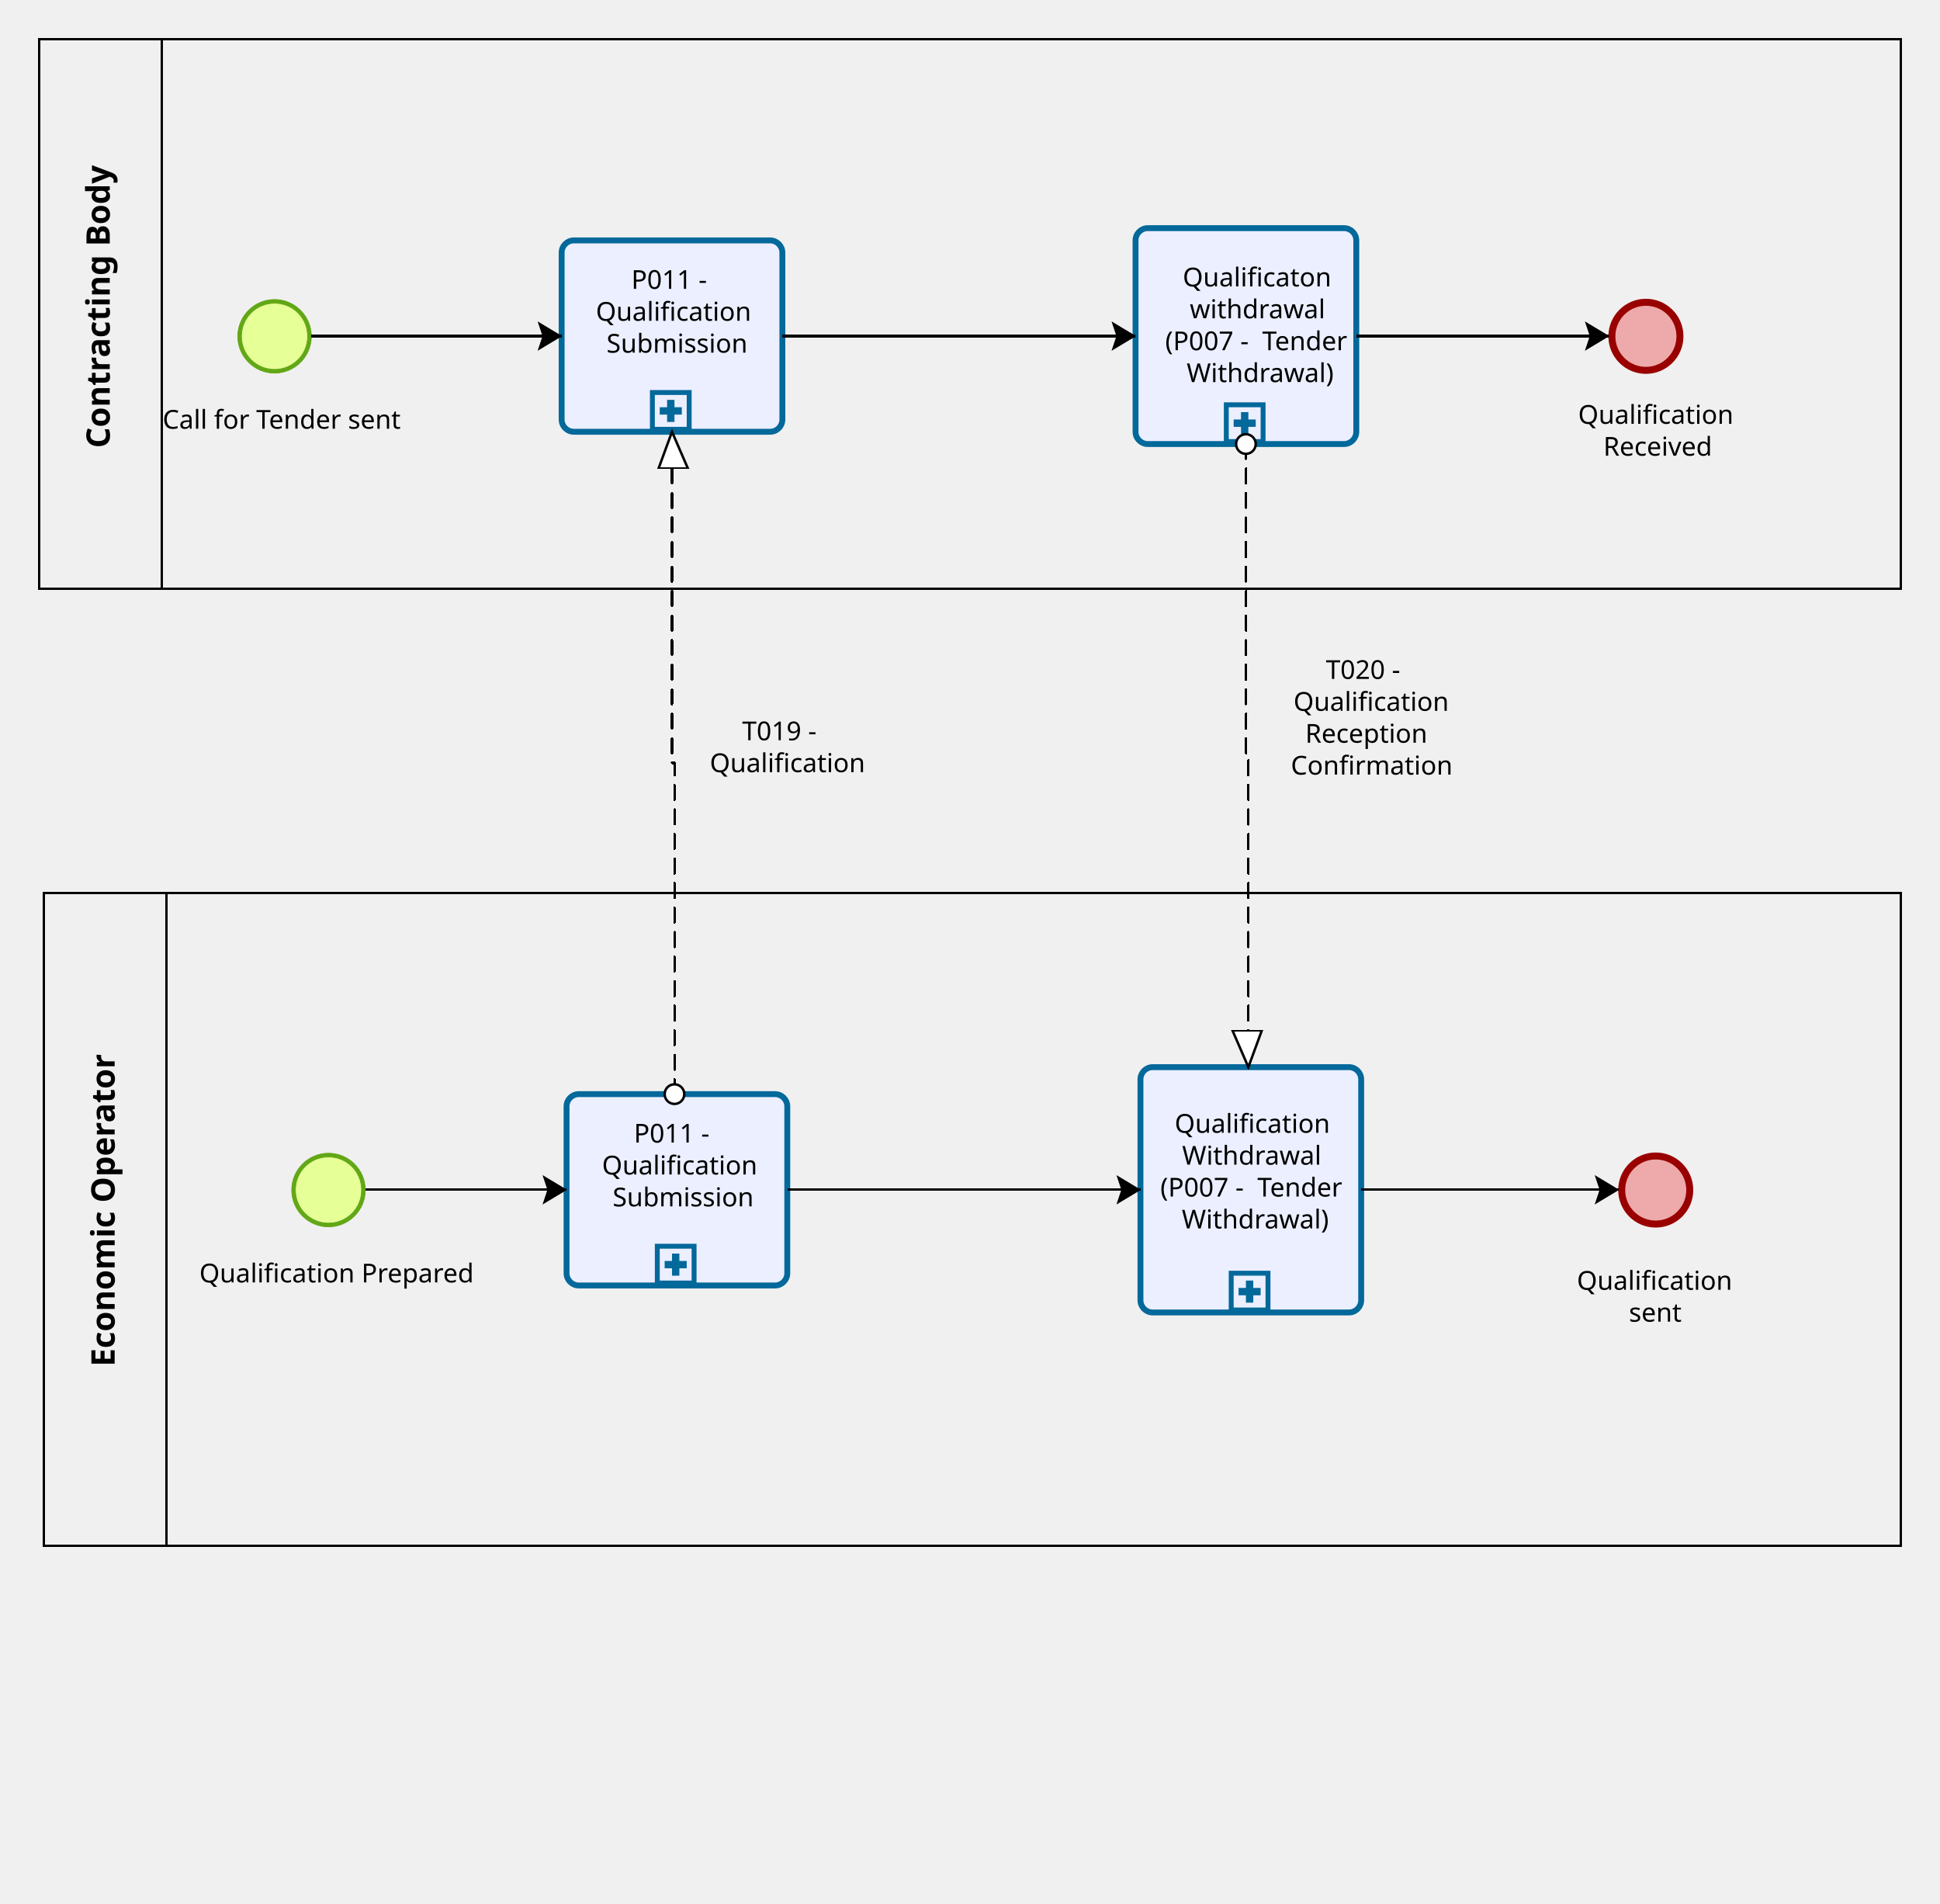
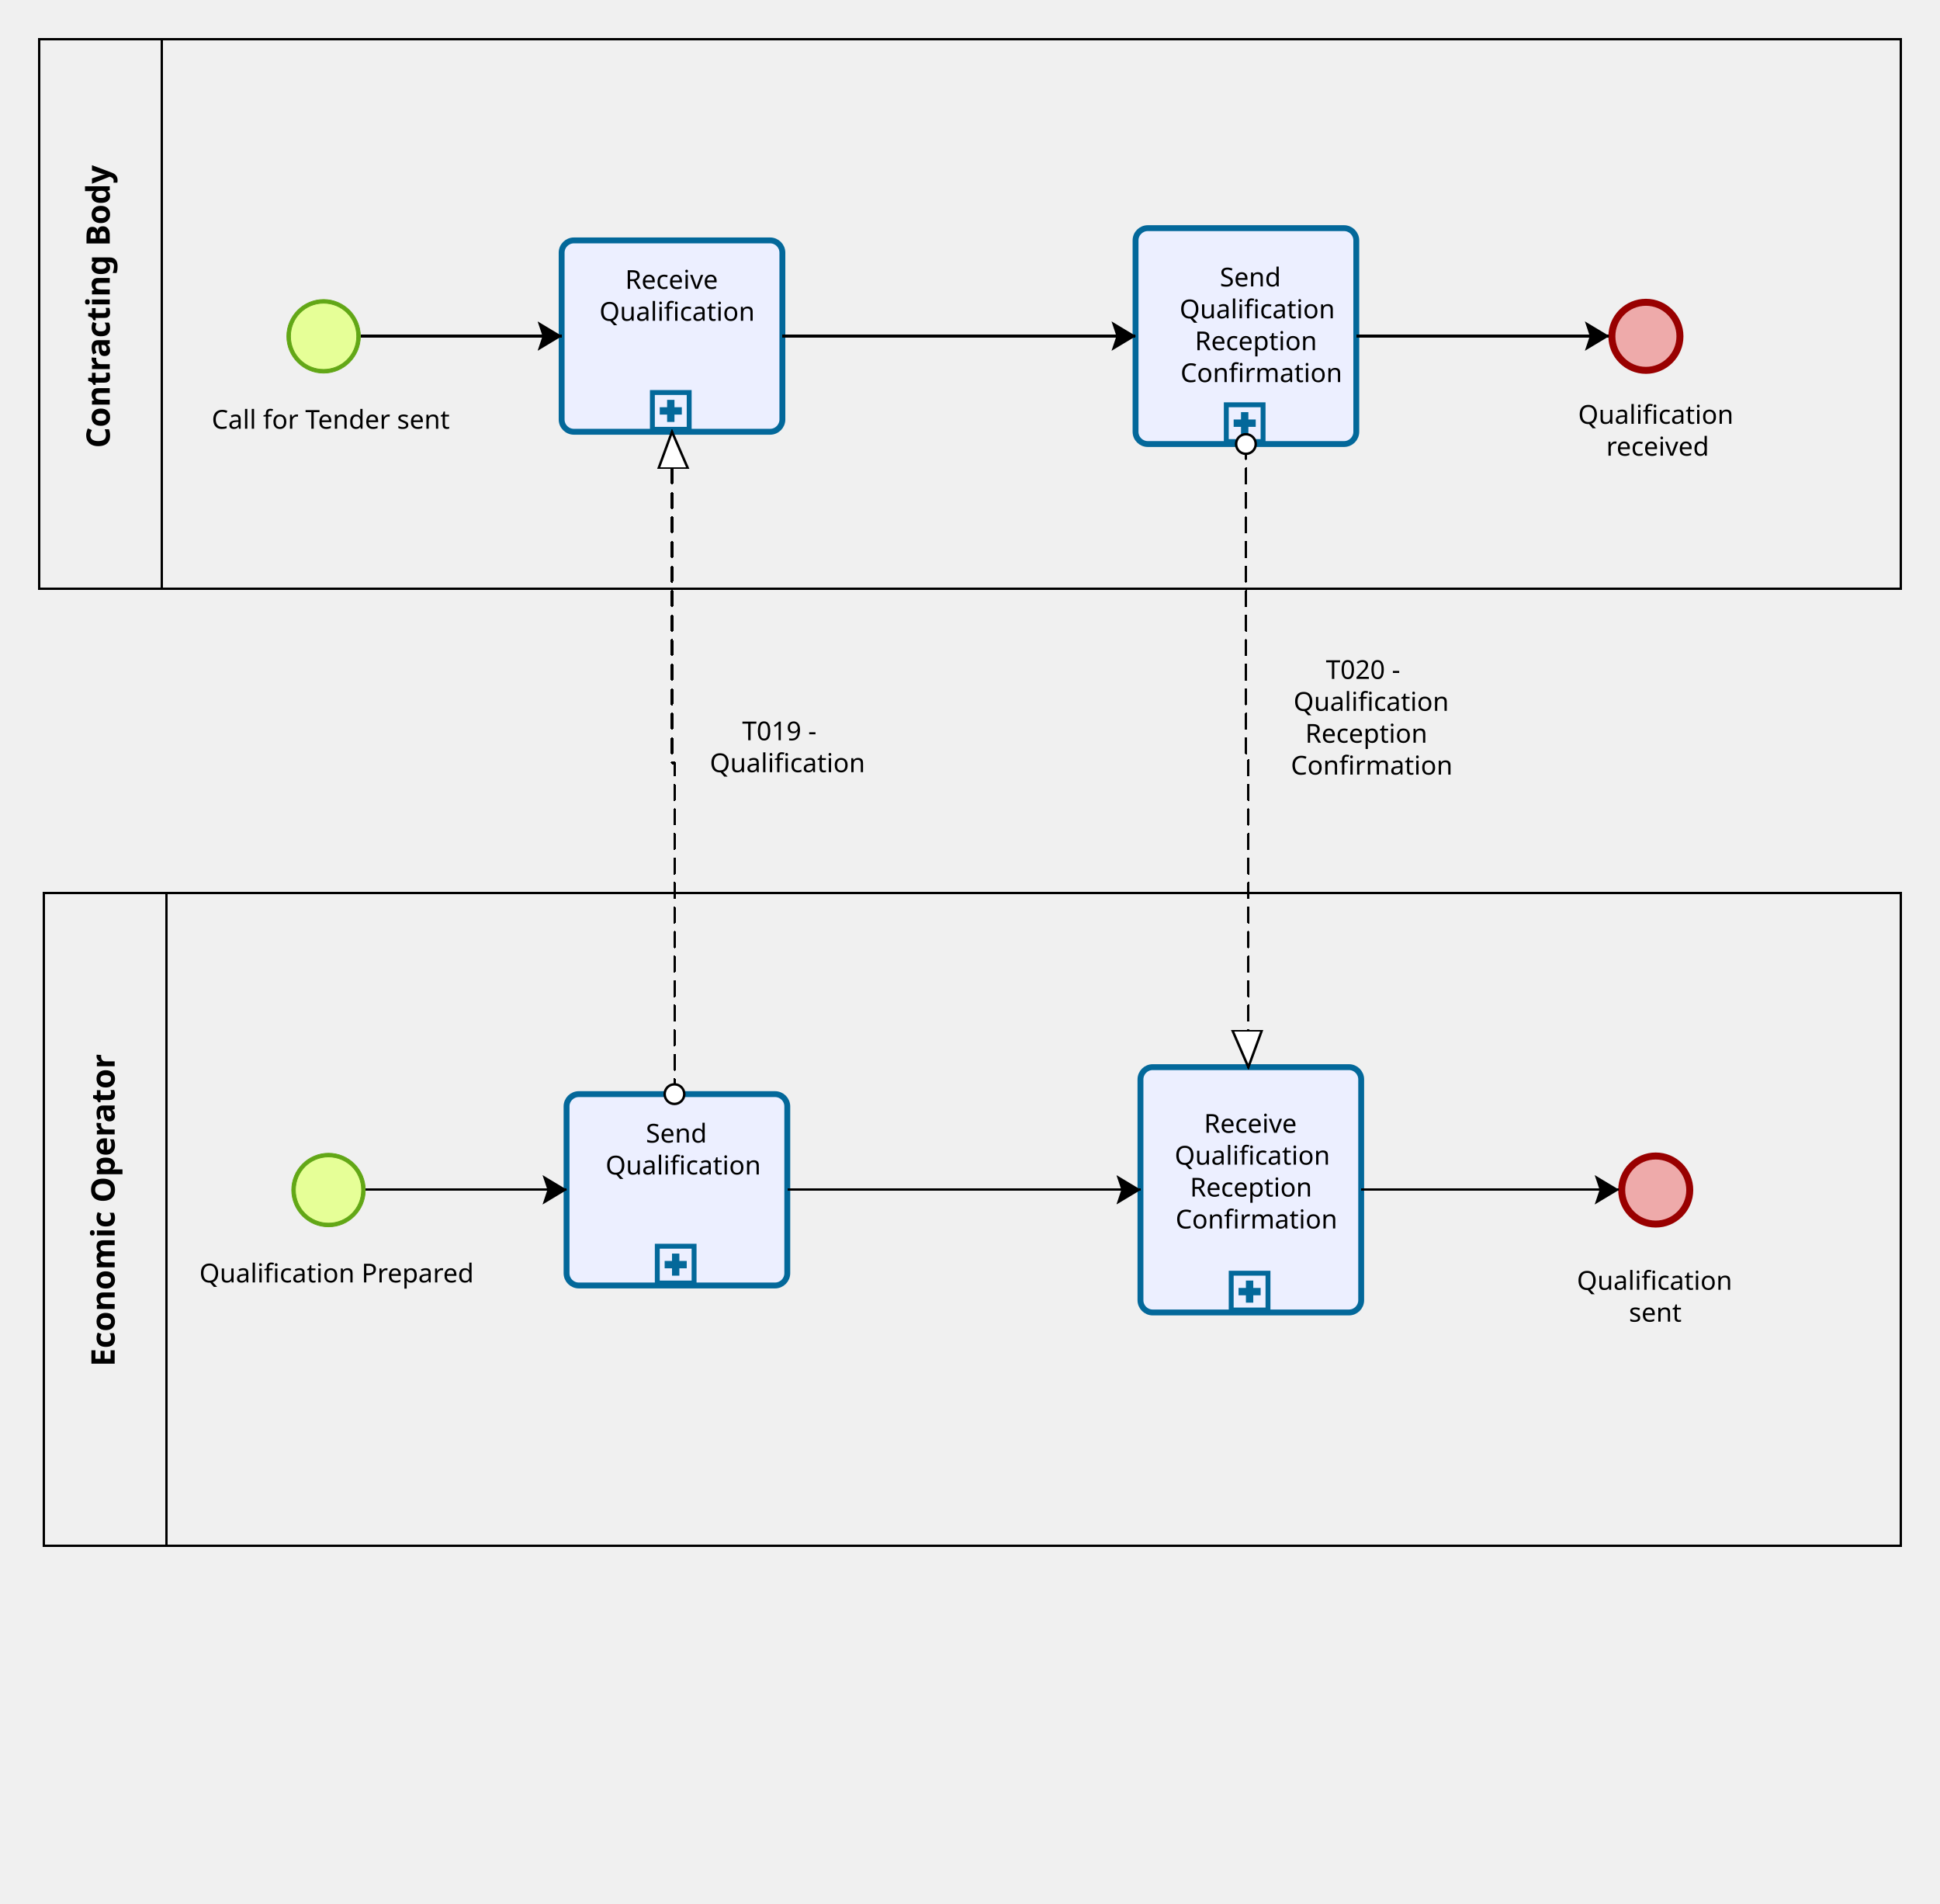
<svg xmlns="http://www.w3.org/2000/svg" width="791" height="776px" viewBox="29, -1, 791, 776" version="1.1">
  <defs>
    <marker refX="5" refY="5" orient="auto" markerWidth="10" markerHeight="10" id="startMessageFlowda4293ac-1b2f-4cfa-b714-43f7ba5c28e3">
      <circle cx="5" cy="5" r="4" stroke-width="1px" style="fill:white;stroke:black;" />
    </marker>
    <marker refX="15" refY="6.5" orient="auto" markerWidth="16" markerHeight="14" id="endMessageFlowda4293ac-1b2f-4cfa-b714-43f7ba5c28e3">
      <path d="M0 1 L0 13 L15 6.5 z" stroke-width="1px" style="fill:white;stroke:black;" />
    </marker>
  </defs>
  <g class="djs-group">
    <g transform="matrix(1, 0, 0, 1, 47, 363)" id="gfx-eead1193-fecd-4ff6-ac00-200f2e2a0f97" display="block" class="djs-element djs-shape" data-element-id="eead1193-fecd-4ff6-ac00-200f2e2a0f97">
      <g class="djs-visual">
        <g>
          <rect x="0" y="0" width="757" height="266" opacity="0" fill-opacity="0" style="fill:transparent;" />
          <path d="M757 0 L0 0 L0 266 L757 266 z M50 0 L50 266" stroke-width="1px" shape-rendering="crispEdges" fill-opacity="0" class="" style="fill:transparent;stroke:black;" />
        </g>
      </g>
      <svg width="50" height="266" class="djs-svg-text">
        <text transform="matrix(-1.83697E-16, -1, 1, -1.83697E-16, 0, 266)" font-family="'Segoe UI'" font-size="13.281px" font-style="normal" font-weight="bold" lineHeight="1.2" textDirection="270" textAlign="center" class="djs-label" style="fill:black;">
          <tspan x="72.935" y="28.75">Economic Operator</tspan>
        </text>
      </svg>
    </g>
  </g>
  <g class="djs-group">
    <g transform="matrix(1, 0, 0, 1, 45, 15)" id="gfx-ffb2d358-6819-4943-be00-db9b5a2b4782" display="block" class="djs-element djs-shape" data-element-id="ffb2d358-6819-4943-be00-db9b5a2b4782">
      <g class="djs-visual">
        <g>
          <rect x="0" y="0" width="759" height="224" opacity="0" fill-opacity="0" style="fill:transparent;" />
          <path d="M759 0 L0 0 L0 224 L759 224 z M50 0 L50 224" stroke-width="1px" shape-rendering="crispEdges" fill-opacity="0" class="" style="fill:transparent;stroke:black;" />
        </g>
      </g>
      <svg width="50" height="224" class="djs-svg-text">
        <text transform="matrix(-1.83697E-16, -1, 1, -1.83697E-16, 0, 224)" font-family="'Segoe UI'" font-size="13.281px" font-style="normal" font-weight="bold" lineHeight="1.2" textDirection="270" textAlign="center" class="djs-label" style="fill:black;">
          <tspan x="57.363" y="28.75">Contracting Body</tspan>
        </text>
      </svg>
    </g>
  </g>
  <g class="djs-group">
    <g transform="matrix(1, 0, 0, 1, 260, 445)" id="gfx-c0ed8cee-6e70-4578-8be4-1c69662decac" display="block" class="djs-element djs-shape" data-element-id="c0ed8cee-6e70-4578-8be4-1c69662decac">
      <g class="djs-visual">
        <g>
          <rect x="0" y="0" width="90" height="78" rx="5" stroke-width="2.4px" class="" style="fill:#ECEFFF;stroke:#03689A;" />
          <g>
            <g transform="translate(37, 62)">
              <rect x="0" y="0" width="15" height="15" stroke-width="2px" style="fill:#ECEFFF;stroke:#03689A;" />
              <path d="M7.5 3 L7.5 12 M3 7.5 L12 7.5" stroke-width="3px" style="fill:#ECEFFF;stroke:#03689A;" />
            </g>
          </g>
        </g>
      </g>
    </g>
  </g>
  <g class="djs-group">
-     <g transform="matrix(1, 0, 0, 1, 262, 450)" id="gfx-31f7041f-aa76-45ba-ba13-f59cc6dcabcb" display="block" class="djs-element djs-shape" data-element-id="31f7041f-aa76-45ba-ba13-f59cc6dcabcb">
+     <g transform="matrix(1, 0, 0, 1, 262, 450)" id="gfx-83100535-e834-4d61-bd17-a7987814de2f" display="block" class="djs-element djs-shape" data-element-id="83100535-e834-4d61-bd17-a7987814de2f">
      <g class="djs-visual">
        <rect x="0" y="0" width="87" height="59" fill-opacity="0" stroke-opacity="0" style="fill:#FFFFFF;stroke:transparent;" />
        <svg width="87" height="54" class="djs-svg-text">
          <text font-family="'Segoe UI'" font-size="10.625px" font-style="normal" font-weight="normal" lineHeight="1.2" textDirection="0" textAlign="center" class="djs-label" style="fill:black;">
-             <tspan x="25.452" y="14.75">P011 -  </tspan>
-             <tspan x="12.459" y="27.75">Qualification </tspan>
-             <tspan x="16.784" y="40.75">Submission</tspan>
+             <tspan x="30.316" y="14.75">Send </tspan>
+             <tspan x="13.914" y="27.75">Qualification</tspan>
          </text>
        </svg>
      </g>
    </g>
  </g>
  <g class="djs-group">
    <g transform="matrix(1, 0, 0, 1, 494, 434)" id="gfx-c68ac644-a63e-41f5-92b7-75d676883d5c" display="block" class="djs-element djs-shape" data-element-id="c68ac644-a63e-41f5-92b7-75d676883d5c">
      <g class="djs-visual">
        <g>
          <rect x="0" y="0" width="90" height="100" rx="5" stroke-width="2.4px" class="" style="fill:#ECEFFF;stroke:#03689A;" />
          <g>
            <g transform="translate(37, 84)">
              <rect x="0" y="0" width="15" height="15" stroke-width="2px" style="fill:#ECEFFF;stroke:#03689A;" />
              <path d="M7.5 3 L7.5 12 M3 7.5 L12 7.5" stroke-width="3px" style="fill:#ECEFFF;stroke:#03689A;" />
            </g>
          </g>
        </g>
      </g>
    </g>
  </g>
  <g class="djs-group">
-     <g transform="matrix(1, 0, 0, 1, 493, 446)" id="gfx-eb886d13-eeb9-4a2a-b135-5da3be661973" display="block" class="djs-element djs-shape" data-element-id="eb886d13-eeb9-4a2a-b135-5da3be661973">
+     <g transform="matrix(1, 0, 0, 1, 493, 446)" id="gfx-1742754f-0054-47a2-9db2-3d0c8ba6c955" display="block" class="djs-element djs-shape" data-element-id="1742754f-0054-47a2-9db2-3d0c8ba6c955">
      <g class="djs-visual">
        <rect x="0" y="0" width="92" height="73" fill-opacity="0" stroke-opacity="0" style="fill:#FFFFFF;stroke:transparent;" />
        <svg width="92" height="68" class="djs-svg-text">
          <text font-family="'Segoe UI'" font-size="10.625px" font-style="normal" font-weight="normal" lineHeight="1.2" textDirection="0" textAlign="center" class="djs-label" style="fill:black;">
-             <tspan x="14.959" y="14.75">Qualification </tspan>
-             <tspan x="17.995" y="27.75">Withdrawal </tspan>
-             <tspan x="9.1" y="40.75">(P007 -  Tender </tspan>
-             <tspan x="17.848" y="53.75">Withdrawal)</tspan>
+             <tspan x="26.912" y="14.75">Receive </tspan>
+             <tspan x="14.959" y="27.75">Qualification </tspan>
+             <tspan x="21.195" y="40.75">Reception </tspan>
+             <tspan x="15.325" y="53.75">Confirmation</tspan>
          </text>
        </svg>
      </g>
    </g>
  </g>
  <g class="djs-group">
    <g transform="matrix(1, 0, 0, 1, 258, 97)" id="gfx-8c90c7a0-b0ec-4033-a41d-f46837285069" display="block" class="djs-element djs-shape" data-element-id="8c90c7a0-b0ec-4033-a41d-f46837285069">
      <g class="djs-visual">
        <g>
          <rect x="0" y="0" width="90" height="78" rx="5" stroke-width="2.4px" class="" style="fill:#ECEFFF;stroke:#03689A;" />
          <g>
            <g transform="translate(37, 62)">
              <rect x="0" y="0" width="15" height="15" stroke-width="2px" style="fill:#ECEFFF;stroke:#03689A;" />
              <path d="M7.5 3 L7.5 12 M3 7.5 L12 7.5" stroke-width="3px" style="fill:#ECEFFF;stroke:#03689A;" />
            </g>
          </g>
        </g>
      </g>
    </g>
  </g>
  <g class="djs-group">
-     <g transform="matrix(1, 0, 0, 1, 260, 102)" id="gfx-e78abb61-02ea-4f08-bd96-d61f323ef54f" display="block" class="djs-element djs-shape" data-element-id="e78abb61-02ea-4f08-bd96-d61f323ef54f">
+     <g transform="matrix(1, 0, 0, 1, 260, 102)" id="gfx-f96d2d92-9c29-4ae0-9d9d-79e05a9ec6ae" display="block" class="djs-element djs-shape" data-element-id="f96d2d92-9c29-4ae0-9d9d-79e05a9ec6ae">
      <g class="djs-visual">
        <rect x="0" y="0" width="86" height="58" fill-opacity="0" stroke-opacity="0" style="fill:#FFFFFF;stroke:transparent;" />
        <svg width="86" height="53" class="djs-svg-text">
          <text font-family="'Segoe UI'" font-size="10.625px" font-style="normal" font-weight="normal" lineHeight="1.2" textDirection="0" textAlign="center" class="djs-label" style="fill:black;">
-             <tspan x="26.406" y="14.75">P011 - </tspan>
-             <tspan x="11.959" y="27.75">Qualification </tspan>
-             <tspan x="16.284" y="40.75">Submission</tspan>
+             <tspan x="23.912" y="14.75">Receive </tspan>
+             <tspan x="13.414" y="27.75">Qualification</tspan>
          </text>
        </svg>
      </g>
    </g>
  </g>
  <g class="djs-group">
    <g transform="matrix(1, 0, 0, 1, 492, 92)" id="gfx-ca841391-2591-4799-8b28-d960d13c8da1" display="block" class="djs-element djs-shape" data-element-id="ca841391-2591-4799-8b28-d960d13c8da1">
      <g class="djs-visual">
        <g>
          <rect x="0" y="0" width="90" height="88" rx="5" stroke-width="2.4px" class="" style="fill:#ECEFFF;stroke:#03689A;" />
          <g>
            <g transform="translate(37, 72)">
              <rect x="0" y="0" width="15" height="15" stroke-width="2px" style="fill:#ECEFFF;stroke:#03689A;" />
              <path d="M7.5 3 L7.5 12 M3 7.5 L12 7.5" stroke-width="3px" style="fill:#ECEFFF;stroke:#03689A;" />
            </g>
          </g>
        </g>
      </g>
    </g>
  </g>
  <g class="djs-group">
-     <g transform="matrix(1, 0, 0, 1, 496, 101)" id="gfx-1b007810-9da0-4375-91d5-b8a3793dbaee" display="block" class="djs-element djs-shape" data-element-id="1b007810-9da0-4375-91d5-b8a3793dbaee">
+     <g transform="matrix(1, 0, 0, 1, 496, 101)" id="gfx-f789943e-5aff-4a75-9efb-3427ae9b747e" display="block" class="djs-element djs-shape" data-element-id="f789943e-5aff-4a75-9efb-3427ae9b747e">
      <g class="djs-visual">
        <rect x="0" y="0" width="90" height="71" fill-opacity="0" stroke-opacity="0" style="fill:#FFFFFF;stroke:transparent;" />
        <svg width="90" height="66" class="djs-svg-text">
          <text font-family="'Segoe UI'" font-size="10.625px" font-style="normal" font-weight="normal" lineHeight="1.2" textDirection="0" textAlign="center" class="djs-label" style="fill:black;">
-             <tspan x="15.245" y="14.75">Qualificaton </tspan>
-             <tspan x="18.118" y="27.75">withdrawal </tspan>
-             <tspan x="8.1" y="40.75">(P007 -  Tender </tspan>
-             <tspan x="16.848" y="53.75">Withdrawal)</tspan>
+             <tspan x="30.361" y="14.75">Send  </tspan>
+             <tspan x="13.959" y="27.75">Qualification </tspan>
+             <tspan x="20.195" y="40.75">Reception </tspan>
+             <tspan x="14.325" y="53.75">Confirmation</tspan>
          </text>
        </svg>
      </g>
    </g>
  </g>
  <g class="djs-group">
    <g transform="matrix(1, 0, 0, 1, 148, 469)" id="gfx-ea86ae5c-9efc-48ec-aea2-4814044c9309" display="block" class="djs-element djs-shape" data-element-id="ea86ae5c-9efc-48ec-aea2-4814044c9309">
      <g class="djs-visual">
        <g>
          <g transform="translate(-8.90625, -8.90625) scale(1.5)">
            <path d="M16 25.2 C10.9 25.2 6.8 21.1 6.8 16 C6.8 10.9 10.9 6.8 16 6.8 C21.1 6.8 25.2 10.9 25.2 16 C25.2 21.1 21.1 25.2 16 25.2 L16 25.2 z" style="fill:#E6FF97;" />
            <path d="M15.9 7 C20.9 7 24.9 11 24.9 16 C24.9 21 20.9 25 15.9 25 C10.9 25 6.9 21 6.9 16 C6.9 11 10.9 7 15.9 7 M15.9 6 C10.4 6 5.9 10.5 5.9 16 C5.9 21.5 10.4 26 15.9 26 C21.4 26 25.9 21.5 25.9 16 C25.9 10.5 21.4 6 15.9 6 z" stroke-width="0.2px" class="" style="fill:#62A716;stroke:#62A716;" />
          </g>
        </g>
      </g>
    </g>
  </g>
  <g class="djs-group">
-     <g transform="matrix(1, 0, 0, 1, 100, 507)" id="gfx-2feb81c3-df8e-4a18-a1b1-2a9479f46163" display="block" class="djs-element djs-shape" data-element-id="2feb81c3-df8e-4a18-a1b1-2a9479f46163">
+     <g transform="matrix(1, 0, 0, 1, 100, 507)" id="gfx-e8113057-5c1c-4665-9b7c-fa9ef3c64e3c" display="block" class="djs-element djs-shape" data-element-id="e8113057-5c1c-4665-9b7c-fa9ef3c64e3c">
      <g class="djs-visual">
        <rect x="0" y="0" width="125" height="53" fill-opacity="0" stroke-opacity="0" style="fill:#FFFFFF;stroke:transparent;" />
        <svg width="125" height="48" class="djs-svg-text">
          <text font-family="'Segoe UI'" font-size="10.625px" font-style="normal" font-weight="normal" lineHeight="1.2" textDirection="0" textAlign="center" class="djs-label" style="fill:black;">
            <tspan x="10.289" y="14.75">Qualification Prepared</tspan>
          </text>
        </svg>
      </g>
    </g>
  </g>
  <g class="djs-group">
-     <g transform="matrix(1, 0, 0, 1, 126, 121)" id="gfx-00b86bf5-9194-43b8-aa80-f6a15fa12f68" display="block" class="djs-element djs-shape" data-element-id="00b86bf5-9194-43b8-aa80-f6a15fa12f68">
+     <g transform="matrix(1, 0, 0, 1, 146, 121)" id="gfx-00b86bf5-9194-43b8-aa80-f6a15fa12f68" display="block" class="djs-element djs-shape" data-element-id="00b86bf5-9194-43b8-aa80-f6a15fa12f68">
      <g class="djs-visual">
        <g>
          <g transform="translate(-8.90625, -8.90625) scale(1.5)">
            <path d="M16 25.2 C10.9 25.2 6.8 21.1 6.8 16 C6.8 10.9 10.9 6.8 16 6.8 C21.1 6.8 25.2 10.9 25.2 16 C25.2 21.1 21.1 25.2 16 25.2 L16 25.2 z" style="fill:#E6FF97;" />
            <path d="M15.9 7 C20.9 7 24.9 11 24.9 16 C24.9 21 20.9 25 15.9 25 C10.9 25 6.9 21 6.9 16 C6.9 11 10.9 7 15.9 7 M15.9 6 C10.4 6 5.9 10.5 5.9 16 C5.9 21.5 10.4 26 15.9 26 C21.4 26 25.9 21.5 25.9 16 C25.9 10.5 21.4 6 15.9 6 z" stroke-width="0.2px" class="" style="fill:#62A716;stroke:#62A716;" />
          </g>
        </g>
      </g>
    </g>
  </g>
  <g class="djs-group">
-     <g transform="matrix(1, 0, 0, 1, 82, 159)" id="gfx-57abc4be-81de-4cc6-b67f-0f1bc9e4a3fb" display="block" class="djs-element djs-shape" data-element-id="57abc4be-81de-4cc6-b67f-0f1bc9e4a3fb">
+     <g transform="matrix(1, 0, 0, 1, 102, 159)" id="gfx-859795b1-581c-4afc-8232-96d3020b3c76" display="block" class="djs-element djs-shape" data-element-id="859795b1-581c-4afc-8232-96d3020b3c76">
      <g class="djs-visual">
        <rect x="0" y="0" width="117" height="53" fill-opacity="0" stroke-opacity="0" style="fill:#FFFFFF;stroke:transparent;" />
        <svg width="117" height="48" class="djs-svg-text">
          <text font-family="'Segoe UI'" font-size="10.625px" font-style="normal" font-weight="normal" lineHeight="1.2" textDirection="0" textAlign="center" class="djs-label" style="fill:black;">
            <tspan x="13.326" y="14.75">Call for Tender sent</tspan>
          </text>
        </svg>
      </g>
    </g>
  </g>
  <g class="djs-group">
    <g transform="matrix(1, 0, 0, 1, 689, 469)" id="gfx-54bab902-7300-4792-b98c-ea4ed10f6a24" display="block" class="djs-element djs-shape" data-element-id="54bab902-7300-4792-b98c-ea4ed10f6a24">
      <g class="djs-visual">
        <g>
          <g transform="translate(-8.90625, -8.90625) scale(1.5)">
            <path d="M16 25.2 A9.2 9.2 0 1 1 25.2 16 A9.2 9.2 0 0 1 16 25.2 z" style="fill:#EEAAAA;" />
            <path d="M16 7.5 A8.5 8.5 0 1 1 7.5 16 A8.5 8.5 0 0 1 16 7.5 M16 6 A10 10 0 1 0 26 16 A10 10 0 0 0 16 6 z" stroke-width="0.4px" class="" style="fill:#990000;stroke:#990000;" />
          </g>
        </g>
      </g>
    </g>
  </g>
  <g class="djs-group">
-     <g transform="matrix(1, 0, 0, 1, 664, 510)" id="gfx-86bb52c8-3b00-4c34-991c-577347697717" display="block" class="djs-element djs-shape" data-element-id="86bb52c8-3b00-4c34-991c-577347697717">
+     <g transform="matrix(1, 0, 0, 1, 664, 510)" id="gfx-4a48524a-9772-4867-8432-7da05dfe36d1" display="block" class="djs-element djs-shape" data-element-id="4a48524a-9772-4867-8432-7da05dfe36d1">
      <g class="djs-visual">
        <rect x="0" y="0" width="78" height="53" fill-opacity="0" stroke-opacity="0" style="fill:#FFFFFF;stroke:transparent;" />
        <svg width="78" height="48" class="djs-svg-text">
          <text font-family="'Segoe UI'" font-size="10.625px" font-style="normal" font-weight="normal" lineHeight="1.2" textDirection="0" textAlign="center" class="djs-label" style="fill:black;">
            <tspan x="7.959" y="14.75">Qualification </tspan>
            <tspan x="29.166" y="27.75">sent</tspan>
          </text>
        </svg>
      </g>
    </g>
  </g>
  <g class="djs-group">
    <g transform="matrix(1, 0, 0, 1, 685, 121)" id="gfx-c5bb140e-b35b-4b3e-9b13-9f1e1994d7ba" display="block" class="djs-element djs-shape" data-element-id="c5bb140e-b35b-4b3e-9b13-9f1e1994d7ba">
      <g class="djs-visual">
        <g>
          <g transform="translate(-8.90625, -8.90625) scale(1.5)">
            <path d="M16 25.2 A9.2 9.2 0 1 1 25.2 16 A9.2 9.2 0 0 1 16 25.2 z" style="fill:#EEAAAA;" />
            <path d="M16 7.5 A8.5 8.5 0 1 1 7.5 16 A8.5 8.5 0 0 1 16 7.5 M16 6 A10 10 0 1 0 26 16 A10 10 0 0 0 16 6 z" stroke-width="0.4px" class="" style="fill:#990000;stroke:#990000;" />
          </g>
        </g>
      </g>
    </g>
  </g>
  <g class="djs-group">
-     <g transform="matrix(1, 0, 0, 1, 656, 157)" id="gfx-dcdfd83f-2d49-4508-b62a-5eb835b7125a" display="block" class="djs-element djs-shape" data-element-id="dcdfd83f-2d49-4508-b62a-5eb835b7125a">
+     <g transform="matrix(1, 0, 0, 1, 656, 157)" id="gfx-935c51f0-4303-4e4f-a290-e9622ed76d6e" display="block" class="djs-element djs-shape" data-element-id="935c51f0-4303-4e4f-a290-e9622ed76d6e">
      <g class="djs-visual">
        <rect x="0" y="0" width="95" height="53" fill-opacity="0" stroke-opacity="0" style="fill:#FFFFFF;stroke:transparent;" />
        <svg width="95" height="48" class="djs-svg-text">
          <text font-family="'Segoe UI'" font-size="10.625px" font-style="normal" font-weight="normal" lineHeight="1.2" textDirection="0" textAlign="center" class="djs-label" style="fill:black;">
            <tspan x="16.459" y="14.75">Qualification </tspan>
-             <tspan x="26.74" y="27.75">Received</tspan>
+             <tspan x="27.914" y="27.75">received</tspan>
          </text>
        </svg>
      </g>
    </g>
  </g>
  <g class="djs-group">
    <g id="gfx-da4293ac-1b2f-4cfa-b714-43f7ba5c28e3" display="block" class="djs-element djs-connection" data-element-id="da4293ac-1b2f-4cfa-b714-43f7ba5c28e3">
      <g class="djs-visual">
        <g>
          <defs>
            <marker refX="5" refY="5" orient="auto" markerWidth="10" markerHeight="10" id="startMessageFlowda4293ac-1b2f-4cfa-b714-43f7ba5c28e3#1">
              <circle cx="5" cy="5" r="4" stroke-width="1px" style="fill:white;stroke:black;" />
            </marker>
            <marker refX="15" refY="6.5" orient="auto" markerWidth="16" markerHeight="14" id="endMessageFlowda4293ac-1b2f-4cfa-b714-43f7ba5c28e3#1">
              <path d="M0 1 L0 13 L15 6.5 z" stroke-width="1px" style="fill:white;stroke:black;" />
            </marker>
          </defs>
          <path d="M304 445 L304 310 L303 310 L303 175" marker-end="url(#endMessageFlowda4293ac-1b2f-4cfa-b714-43f7ba5c28e3)" marker-start="url(#startMessageFlowda4293ac-1b2f-4cfa-b714-43f7ba5c28e3)" stroke-width="1px" stroke-linecap="round" stroke-linejoin="round" stroke-dasharray="6 4" shape-rendering="crispEdges" fill-opacity="0" class="" style="fill:transparent;stroke:black;" />
        </g>
      </g>
    </g>
  </g>
  <g class="djs-group">
-     <g transform="matrix(1, 0, 0, 1, 303, 286)" id="gfx-6d30a79c-f615-4725-bcf3-e3b05f5da86c" display="block" class="djs-element djs-shape" data-element-id="6d30a79c-f615-4725-bcf3-e3b05f5da86c">
+     <g transform="matrix(1, 0, 0, 1, 303, 286)" id="gfx-8fa8b6d8-26bd-4a5c-b098-1fa6d6d57cac" display="block" class="djs-element djs-shape" data-element-id="8fa8b6d8-26bd-4a5c-b098-1fa6d6d57cac">
      <g class="djs-visual">
        <rect x="0" y="0" width="90" height="37" fill-opacity="0" stroke-opacity="0" style="fill:#FFFFFF;stroke:transparent;" />
        <svg width="90" height="32" class="djs-svg-text">
          <text font-family="'Segoe UI'" font-size="10.625px" font-style="normal" font-weight="normal" lineHeight="1.2" textDirection="0" textAlign="center" class="djs-label" style="fill:black;">
            <tspan x="28.598" y="14.75">T019 - </tspan>
            <tspan x="15.414" y="27.75">Qualification</tspan>
          </text>
        </svg>
      </g>
    </g>
  </g>
  <g class="djs-group">
    <g id="gfx-9efa2ec5-45d8-475e-a99e-8c0bad74d2b2" display="block" class="djs-element djs-connection" data-element-id="9efa2ec5-45d8-475e-a99e-8c0bad74d2b2">
      <g class="djs-visual">
        <g>
          <defs>
            <marker refX="5" refY="5" orient="auto" markerWidth="10" markerHeight="10" id="startMessageFlow9efa2ec5-45d8-475e-a99e-8c0bad74d2b2">
              <circle cx="5" cy="5" r="4" stroke-width="1px" style="fill:white;stroke:black;" />
            </marker>
            <marker refX="15" refY="6.5" orient="auto" markerWidth="16" markerHeight="14" id="endMessageFlow9efa2ec5-45d8-475e-a99e-8c0bad74d2b2">
              <path d="M0 1 L0 13 L15 6.5 z" stroke-width="1px" style="fill:white;stroke:black;" />
            </marker>
          </defs>
          <path d="M537 180 L537 307 L538 307 L538 434" marker-end="url(#endMessageFlow9efa2ec5-45d8-475e-a99e-8c0bad74d2b2)" marker-start="url(#startMessageFlow9efa2ec5-45d8-475e-a99e-8c0bad74d2b2)" stroke-width="1px" stroke-linecap="round" stroke-linejoin="round" stroke-dasharray="6 4" shape-rendering="crispEdges" fill-opacity="0" class="" style="fill:transparent;stroke:black;" />
        </g>
      </g>
    </g>
  </g>
  <g class="djs-group">
-     <g transform="matrix(1, 0, 0, 1, 548, 261)" id="gfx-3af539c0-6859-408a-9129-6777c40fd280" display="block" class="djs-element djs-shape" data-element-id="3af539c0-6859-408a-9129-6777c40fd280">
+     <g transform="matrix(1, 0, 0, 1, 548, 261)" id="gfx-a1c6e21b-dc99-4e7f-8845-16eb19500f70" display="block" class="djs-element djs-shape" data-element-id="a1c6e21b-dc99-4e7f-8845-16eb19500f70">
      <g class="djs-visual">
        <rect x="0" y="0" width="76" height="65" fill-opacity="0" stroke-opacity="0" style="fill:#FFFFFF;stroke:transparent;" />
        <svg width="76" height="60" class="djs-svg-text">
          <text font-family="'Segoe UI'" font-size="10.625px" font-style="normal" font-weight="normal" lineHeight="1.2" textDirection="0" textAlign="center" class="djs-label" style="fill:black;">
            <tspan x="21.598" y="14.75">T020 - </tspan>
            <tspan x="8.414" y="27.75">Qualification</tspan>
            <tspan x="13.195" y="40.75">Reception </tspan>
            <tspan x="7.325" y="53.75">Confirmation</tspan>
          </text>
        </svg>
      </g>
    </g>
  </g>
  <g class="djs-group">
    <g id="gfx-258b9978-58c7-407f-afd8-1caad4e5a3c7" display="block" class="djs-element djs-connection" data-element-id="258b9978-58c7-407f-afd8-1caad4e5a3c7">
      <g class="djs-visual">
        <g>
          <defs>
            <marker refX="9.8" refY="6" orient="auto" markerWidth="12" markerHeight="12" markerUnits="strokeWidth" id="arrowSecuenceFlow258b9978-58c7-407f-afd8-1caad4e5a3c7">
              <path d="M0 0 L2 6 L0 12 L10 6 z" style="fill:black;" />
            </marker>
          </defs>
          <path d="M350 484 L494 484" marker-end="url(#arrowSecuenceFlow258b9978-58c7-407f-afd8-1caad4e5a3c7)" stroke-width="1px" stroke-linejoin="round" shape-rendering="crispEdges" fill-opacity="0" class="" style="fill:transparent;stroke:black;" />
        </g>
      </g>
    </g>
  </g>
  <g class="djs-group">
    <g id="gfx-47af84fc-600a-4b26-b500-8e36ffcc7849" display="block" class="djs-element djs-connection" data-element-id="47af84fc-600a-4b26-b500-8e36ffcc7849">
      <g class="djs-visual">
        <g>
          <defs>
            <marker refX="9.8" refY="6" orient="auto" markerWidth="12" markerHeight="12" markerUnits="strokeWidth" id="arrowSecuenceFlow47af84fc-600a-4b26-b500-8e36ffcc7849">
              <path d="M0 0 L2 6 L0 12 L10 6 z" style="fill:black;" />
            </marker>
          </defs>
          <path d="M584 484 L689 484" marker-end="url(#arrowSecuenceFlow47af84fc-600a-4b26-b500-8e36ffcc7849)" stroke-width="1px" stroke-linejoin="round" shape-rendering="crispEdges" fill-opacity="0" class="" style="fill:transparent;stroke:black;" />
        </g>
      </g>
    </g>
  </g>
  <g class="djs-group">
    <g id="gfx-74976b7b-2611-4b0f-b02f-2d7c13a2679d" display="block" class="djs-element djs-connection" data-element-id="74976b7b-2611-4b0f-b02f-2d7c13a2679d">
      <g class="djs-visual">
        <g>
          <defs>
            <marker refX="9.8" refY="6" orient="auto" markerWidth="12" markerHeight="12" markerUnits="strokeWidth" id="arrowSecuenceFlow74976b7b-2611-4b0f-b02f-2d7c13a2679d">
              <path d="M0 0 L2 6 L0 12 L10 6 z" style="fill:black;" />
            </marker>
          </defs>
          <path d="M178 484 L260 484" marker-end="url(#arrowSecuenceFlow74976b7b-2611-4b0f-b02f-2d7c13a2679d)" stroke-width="1px" stroke-linejoin="round" shape-rendering="crispEdges" fill-opacity="0" class="" style="fill:transparent;stroke:black;" />
        </g>
      </g>
    </g>
  </g>
  <g class="djs-group">
    <g id="gfx-baa02a9d-0068-4923-8939-4f97e35e8b92" display="block" class="djs-element djs-connection" data-element-id="baa02a9d-0068-4923-8939-4f97e35e8b92">
      <g class="djs-visual">
        <g>
          <defs>
            <marker refX="9.8" refY="6" orient="auto" markerWidth="12" markerHeight="12" markerUnits="strokeWidth" id="arrowSecuenceFlowbaa02a9d-0068-4923-8939-4f97e35e8b92">
              <path d="M0 0 L2 6 L0 12 L10 6 z" style="fill:black;" />
            </marker>
          </defs>
-           <path d="M156 136 L258 136" marker-end="url(#arrowSecuenceFlowbaa02a9d-0068-4923-8939-4f97e35e8b92)" stroke-width="1px" stroke-linejoin="round" shape-rendering="crispEdges" fill-opacity="0" class="" style="fill:transparent;stroke:black;" />
+           <path d="M176 136 L258 136" marker-end="url(#arrowSecuenceFlowbaa02a9d-0068-4923-8939-4f97e35e8b92)" stroke-width="1px" stroke-linejoin="round" shape-rendering="crispEdges" fill-opacity="0" class="" style="fill:transparent;stroke:black;" />
        </g>
      </g>
    </g>
  </g>
  <g class="djs-group">
    <g id="gfx-69ddf8cd-e8e3-451e-ae49-803c63dbd453" display="block" class="djs-element djs-connection" data-element-id="69ddf8cd-e8e3-451e-ae49-803c63dbd453">
      <g class="djs-visual">
        <g>
          <defs>
            <marker refX="9.8" refY="6" orient="auto" markerWidth="12" markerHeight="12" markerUnits="strokeWidth" id="arrowSecuenceFlow69ddf8cd-e8e3-451e-ae49-803c63dbd453">
              <path d="M0 0 L2 6 L0 12 L10 6 z" style="fill:black;" />
            </marker>
          </defs>
          <path d="M348 136 L492 136" marker-end="url(#arrowSecuenceFlow69ddf8cd-e8e3-451e-ae49-803c63dbd453)" stroke-width="1px" stroke-linejoin="round" shape-rendering="crispEdges" fill-opacity="0" class="" style="fill:transparent;stroke:black;" />
        </g>
      </g>
    </g>
  </g>
  <g class="djs-group">
    <g id="gfx-e5c47087-9ed8-4f3f-bbd9-da1f8b8c9f43" display="block" class="djs-element djs-connection" data-element-id="e5c47087-9ed8-4f3f-bbd9-da1f8b8c9f43">
      <g class="djs-visual">
        <g>
          <defs>
            <marker refX="9.8" refY="6" orient="auto" markerWidth="12" markerHeight="12" markerUnits="strokeWidth" id="arrowSecuenceFlowe5c47087-9ed8-4f3f-bbd9-da1f8b8c9f43">
              <path d="M0 0 L2 6 L0 12 L10 6 z" style="fill:black;" />
            </marker>
          </defs>
          <path d="M582 136 L685 136" marker-end="url(#arrowSecuenceFlowe5c47087-9ed8-4f3f-bbd9-da1f8b8c9f43)" stroke-width="1px" stroke-linejoin="round" shape-rendering="crispEdges" fill-opacity="0" class="" style="fill:transparent;stroke:black;" />
        </g>
      </g>
    </g>
  </g>
</svg>
